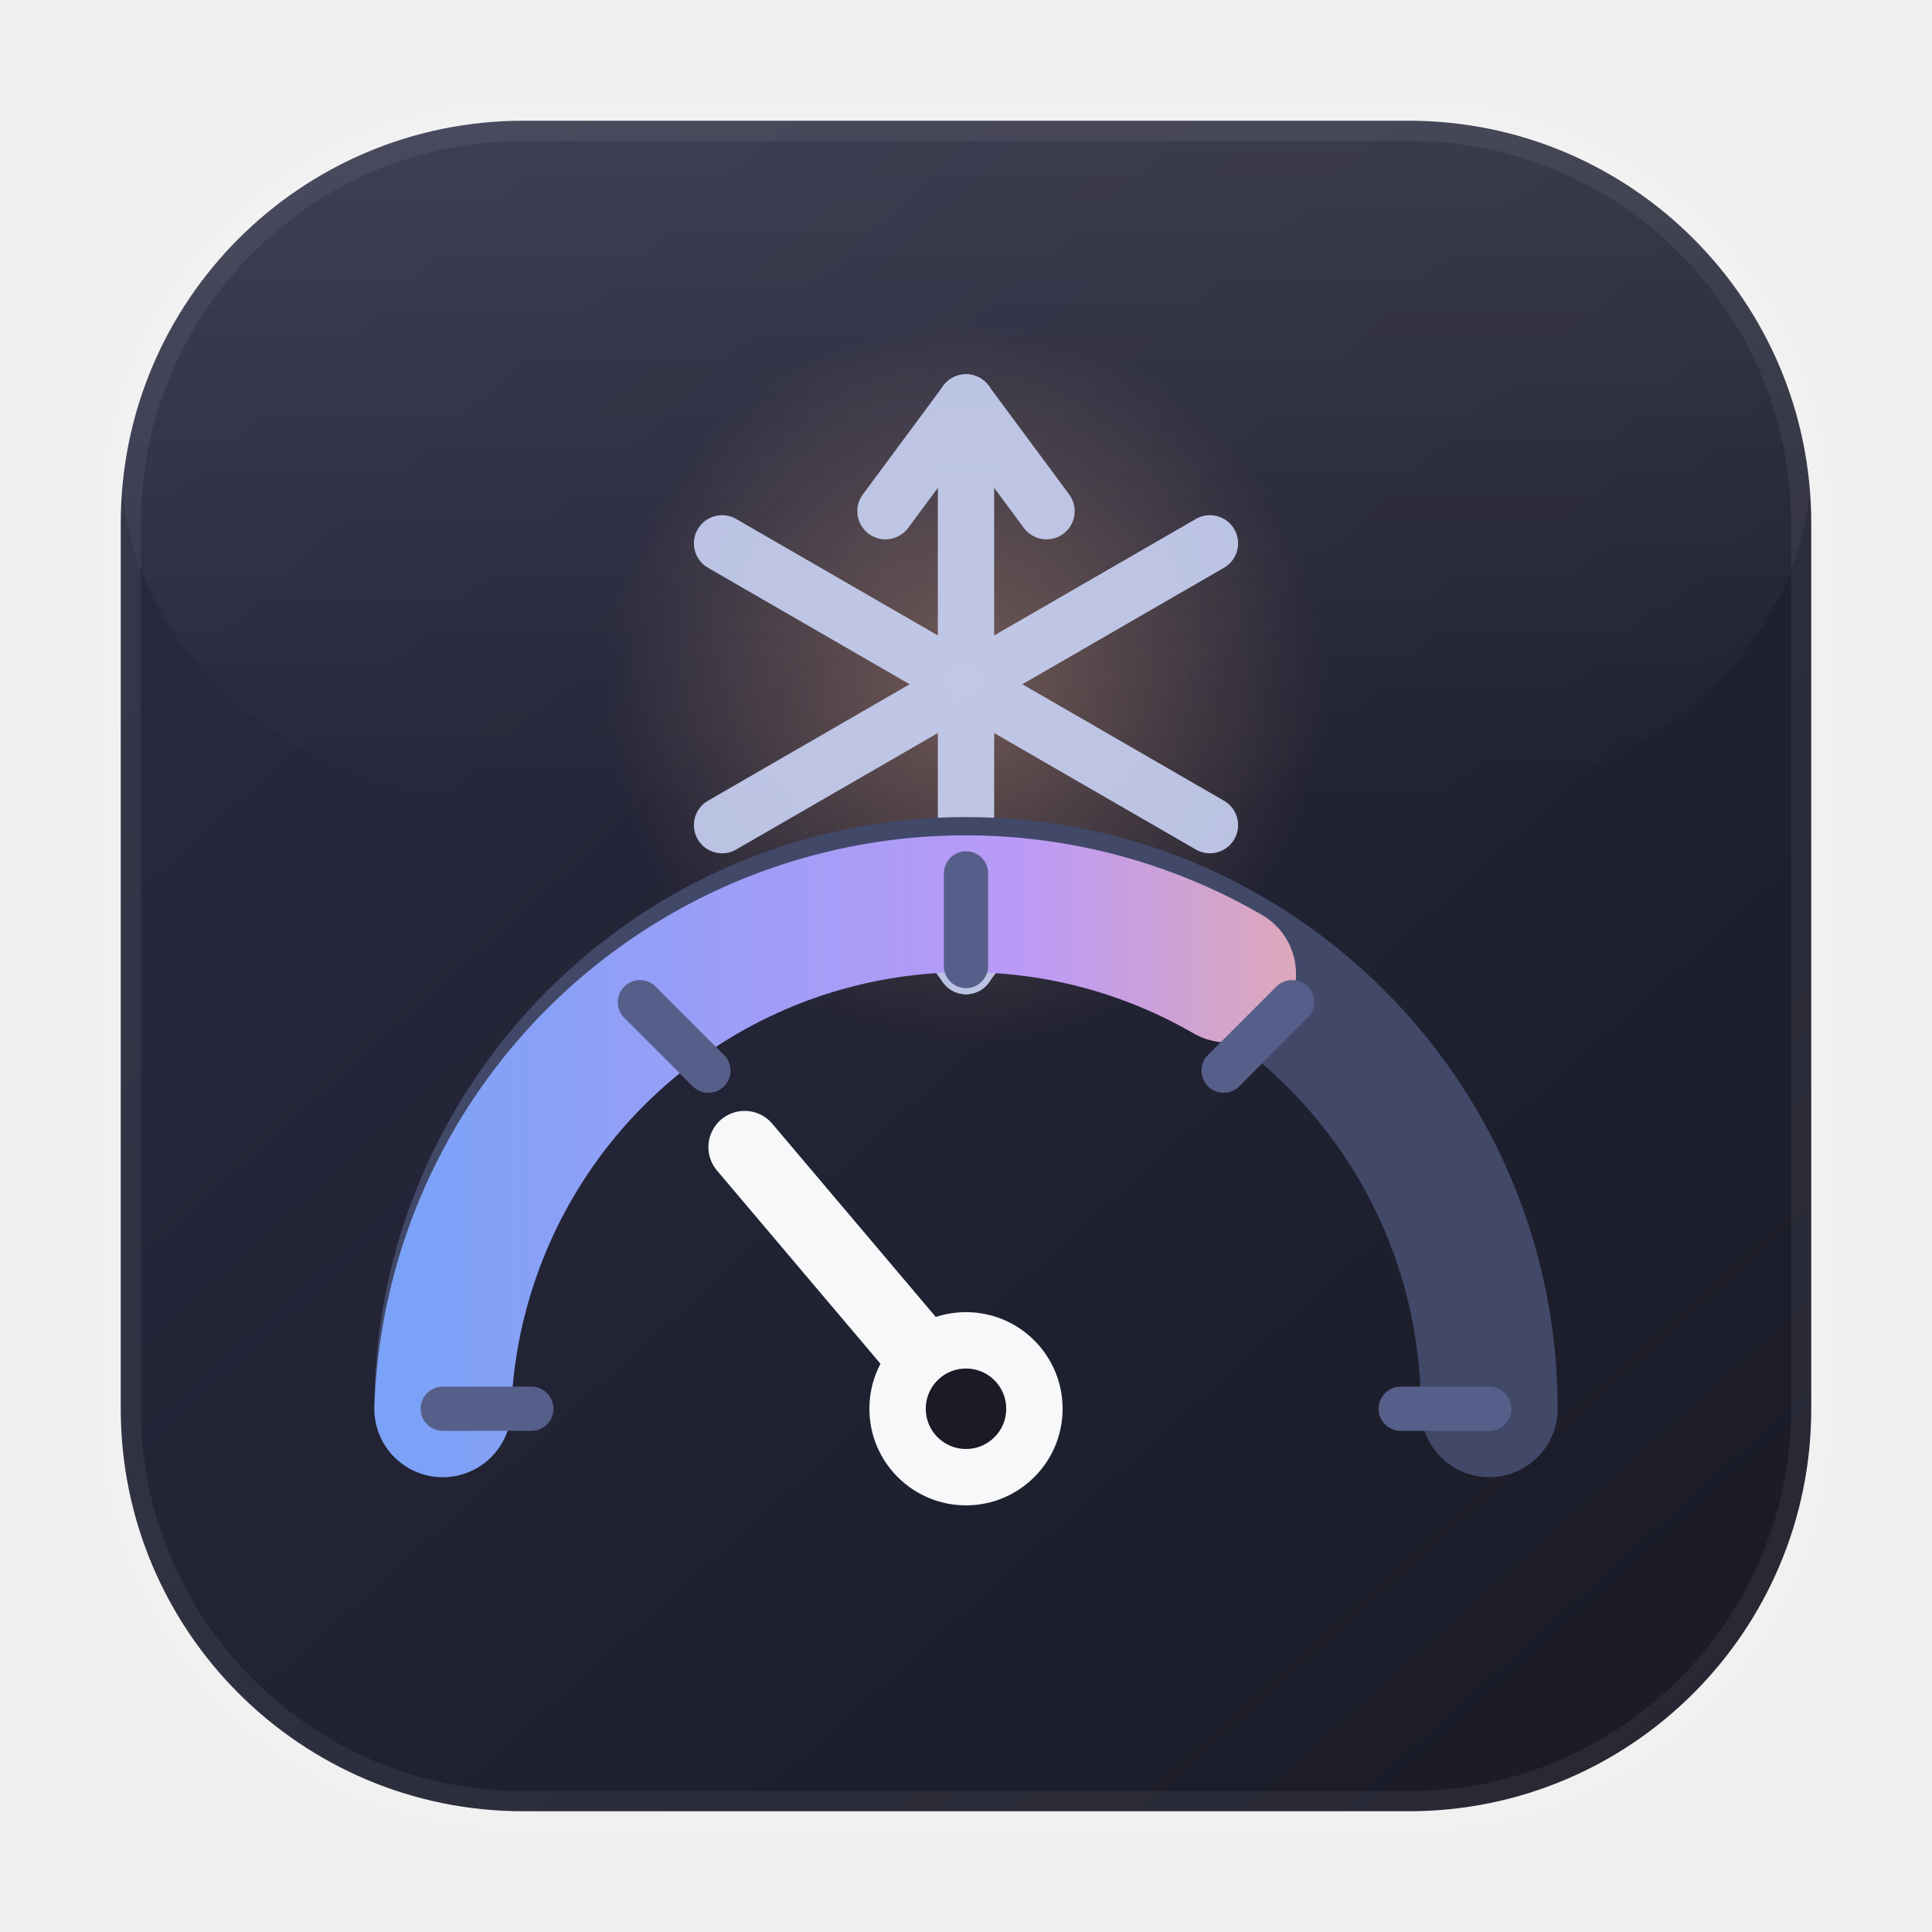
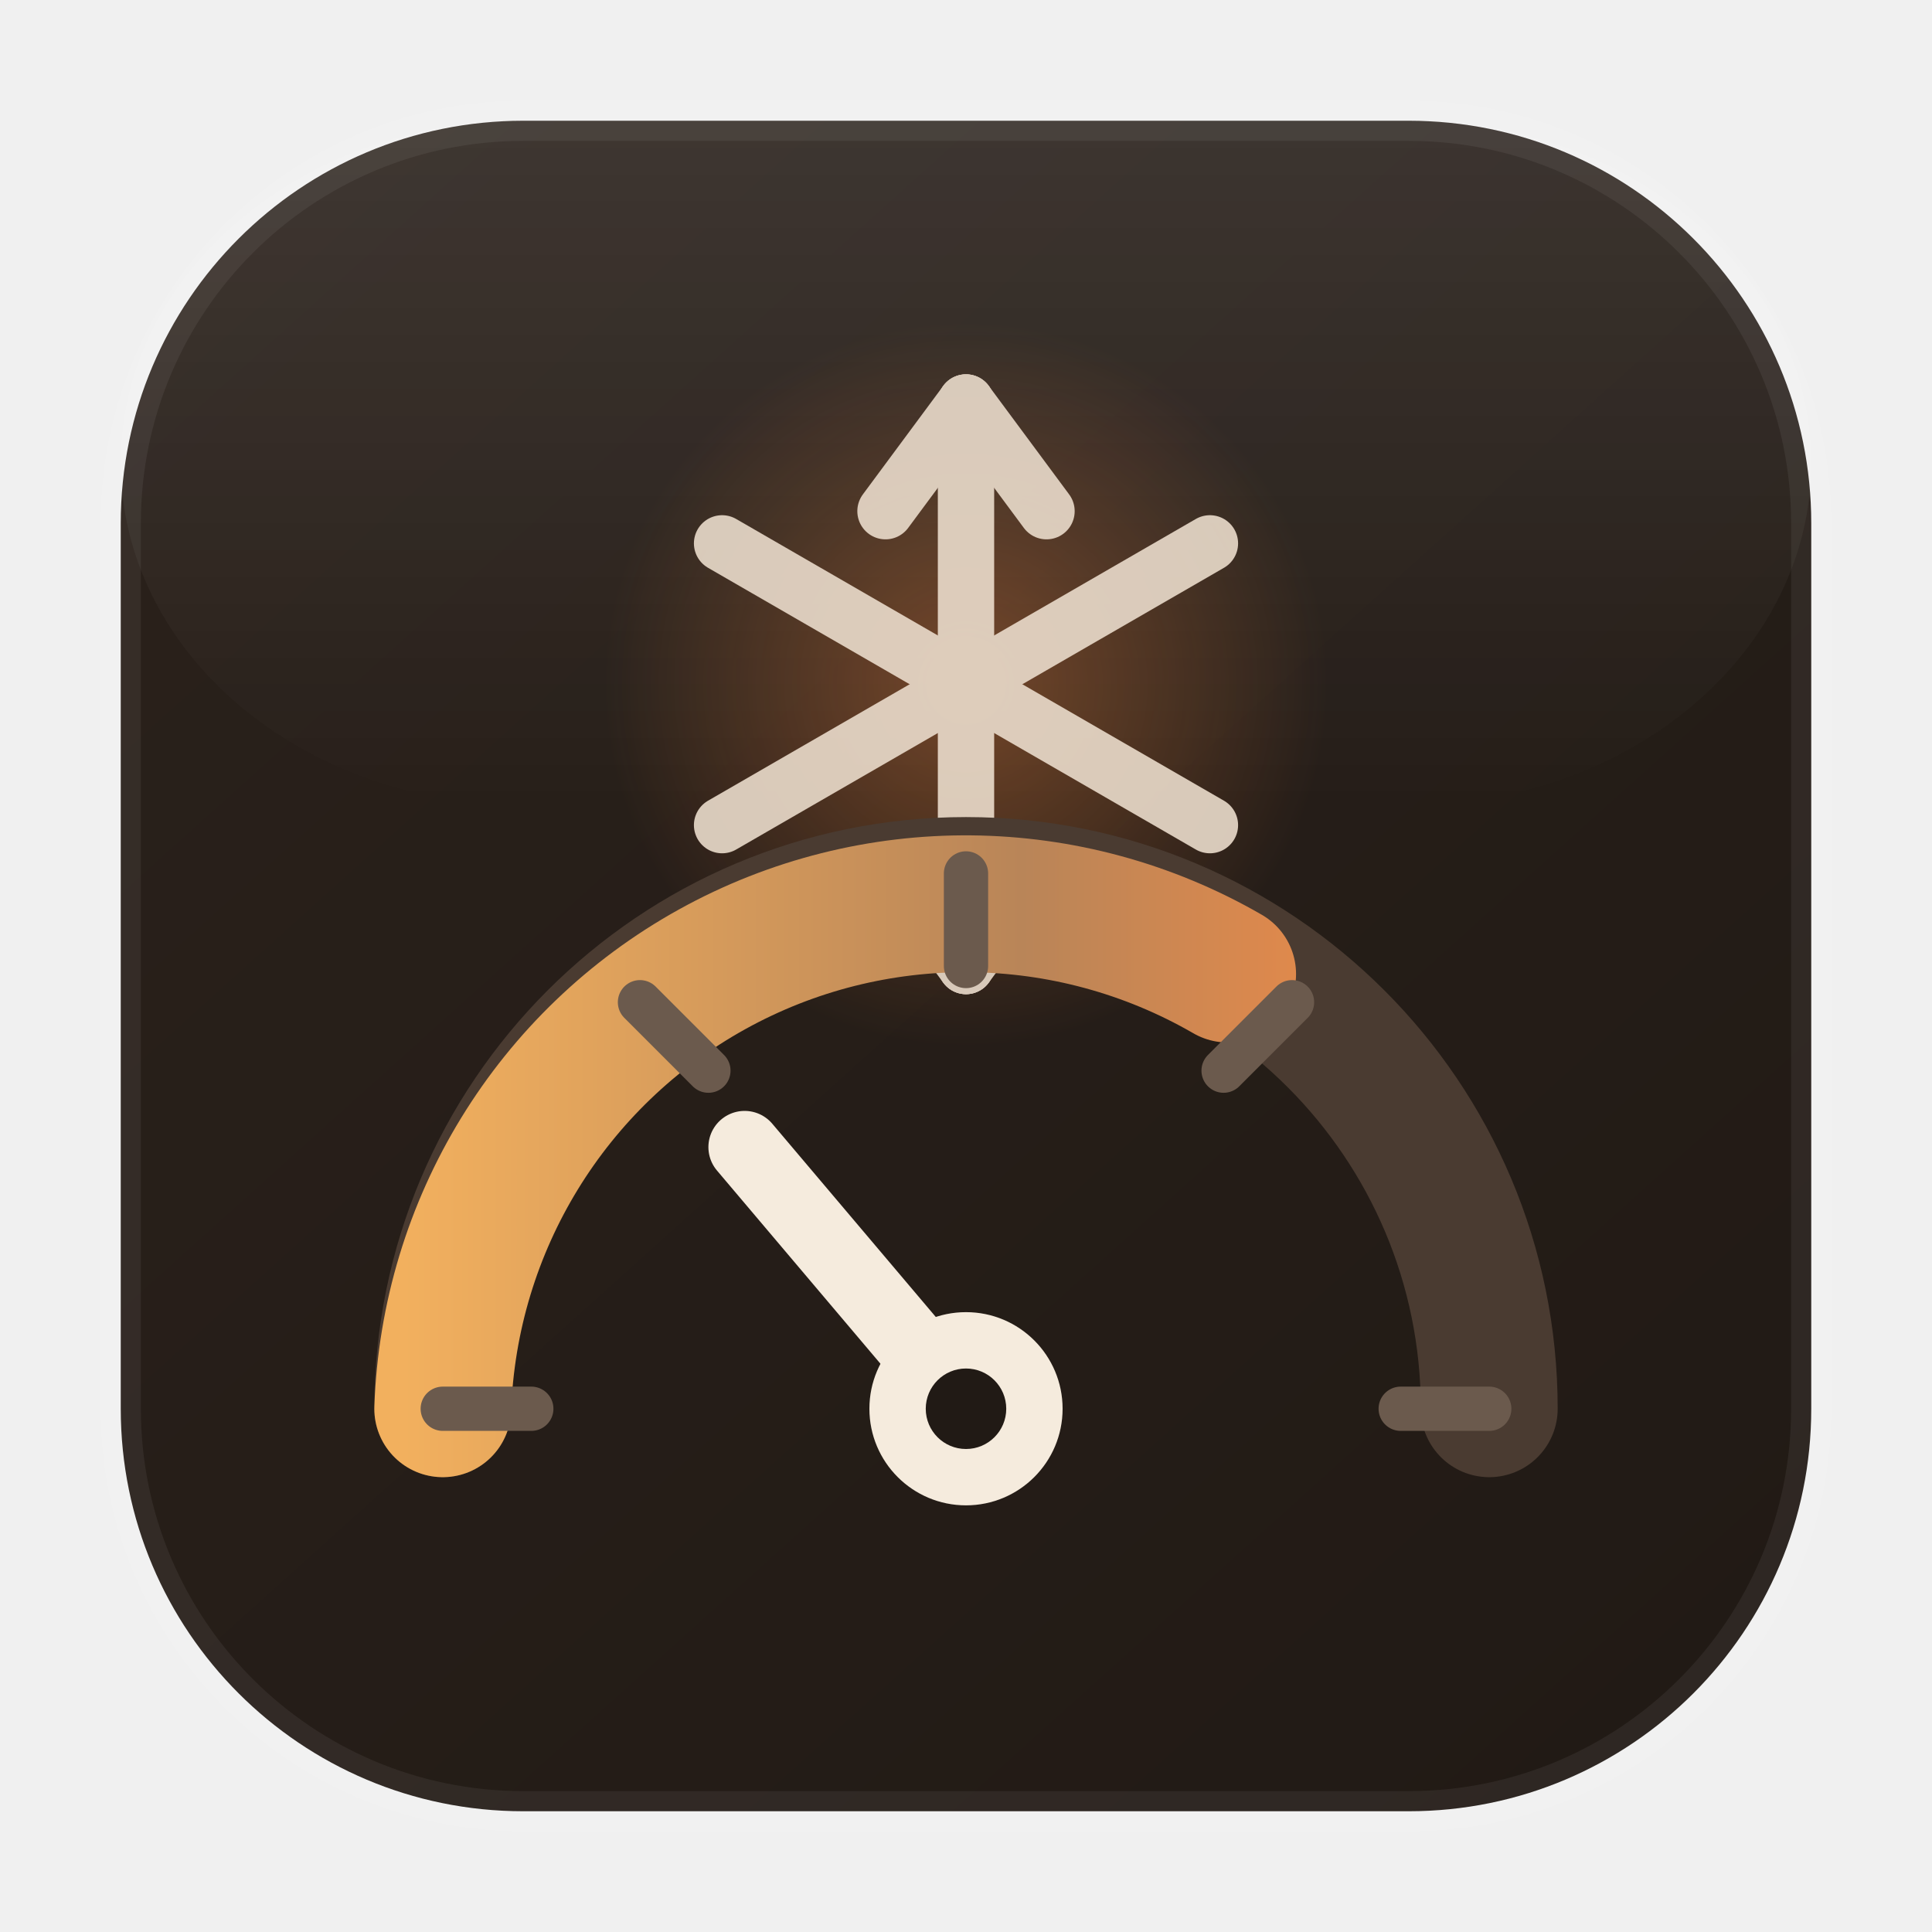
<svg xmlns="http://www.w3.org/2000/svg" viewBox="0 0 48 48" width="48" height="48">
  <defs>
    <linearGradient id="bgD" x1="6" y1="4" x2="42" y2="44" gradientUnits="userSpaceOnUse">
-       <stop offset="0" stop-color="#2a2b42" />
-       <stop offset="1" stop-color="#1a1b26" />
+       <stop offset="0" stop-color="#2a211b" />
+       <stop offset="1" stop-color="#211a15" />
    </linearGradient>
    <linearGradient id="sheenD" x1="24" y1="3" x2="24" y2="20" gradientUnits="userSpaceOnUse">
      <stop offset="0" stop-color="#ffffff" stop-opacity="0.10" />
      <stop offset="1" stop-color="#ffffff" stop-opacity="0" />
    </linearGradient>
    <linearGradient id="dialD" x1="10" y1="34" x2="38" y2="34" gradientUnits="userSpaceOnUse">
-       <stop offset="0" stop-color="#7aa2f7" />
-       <stop offset="0.55" stop-color="#bb9af7" />
-       <stop offset="1" stop-color="#fab387" />
+       <stop offset="0" stop-color="#f2b05e" />
+       <stop offset="0.55" stop-color="#b98558" />
+       <stop offset="1" stop-color="#ff8c42" />
    </linearGradient>
    <radialGradient id="flakeGlowD" cx="24" cy="17" r="9" gradientUnits="userSpaceOnUse">
-       <stop offset="0" stop-color="#fab387" stop-opacity="0.35" />
-       <stop offset="1" stop-color="#fab387" stop-opacity="0" />
+       <stop offset="0" stop-color="#ff8c42" stop-opacity="0.35" />
+       <stop offset="1" stop-color="#ff8c42" stop-opacity="0" />
    </radialGradient>
  </defs>
  <rect x="3" y="3" width="42" height="42" rx="10" fill="url(#bgD)" />
  <rect x="3" y="3" width="42" height="17" rx="10" fill="url(#sheenD)" />
  <rect x="3" y="3" width="42" height="42" rx="10" fill="none" stroke="#ffffff" stroke-opacity="0.06" stroke-width="1" />
  <circle cx="24" cy="17" r="9" fill="url(#flakeGlowD)" />
-   <g stroke="#cad3f5" stroke-width="1.4" stroke-linecap="round" opacity="0.9">
+   <g stroke="#eadbcb" stroke-width="1.4" stroke-linecap="round" opacity="0.9">
    <g transform="translate(24 17)">
      <line x1="0" y1="-7" x2="0" y2="7" />
      <line x1="-6.06" y1="-3.5" x2="6.06" y2="3.5" />
      <line x1="-6.06" y1="3.5" x2="6.06" y2="-3.5" />
      <line x1="0" y1="-7" x2="-2" y2="-4.3" />
      <line x1="0" y1="-7" x2="2" y2="-4.3" />
      <line x1="0" y1="7" x2="-2" y2="4.3" />
      <line x1="0" y1="7" x2="2" y2="4.3" />
    </g>
  </g>
  <g>
-     <path d="M 11 35 A 13 13 0 0 1 37 35" fill="none" stroke="#414868" stroke-width="3.4" stroke-linecap="round" />
+     <path d="M 11 35 A 13 13 0 0 1 37 35" fill="none" stroke="#4a3b31" stroke-width="3.4" stroke-linecap="round" />
    <path d="M 11 35 A 13 13 0 0 1 30.5 24.2" fill="none" stroke="url(#dialD)" stroke-width="3.4" stroke-linecap="round" />
-     <g stroke="#565f89" stroke-width="1.1" stroke-linecap="round">
+     <g stroke="#6b5a4d" stroke-width="1.1" stroke-linecap="round">
      <line x1="11" y1="35" x2="13.2" y2="35" />
      <line x1="15.9" y1="24.9" x2="17.6" y2="26.6" />
      <line x1="24" y1="21.7" x2="24" y2="24" />
      <line x1="32.1" y1="24.9" x2="30.4" y2="26.6" />
      <line x1="37" y1="35" x2="34.8" y2="35" />
    </g>
-     <line x1="24" y1="35" x2="18.5" y2="28.5" stroke="#f7f8fa" stroke-width="1.8" stroke-linecap="round" />
-     <circle cx="24" cy="35" r="2.4" fill="#f7f8fa" />
-     <circle cx="24" cy="35" r="1" fill="#1a1b26" />
+     <line x1="24" y1="35" x2="18.5" y2="28.5" stroke="#f5ebdd" stroke-width="1.8" stroke-linecap="round" />
+     <circle cx="24" cy="35" r="2.4" fill="#f5ebdd" />
+     <circle cx="24" cy="35" r="1" fill="#211a15" />
  </g>
</svg>
